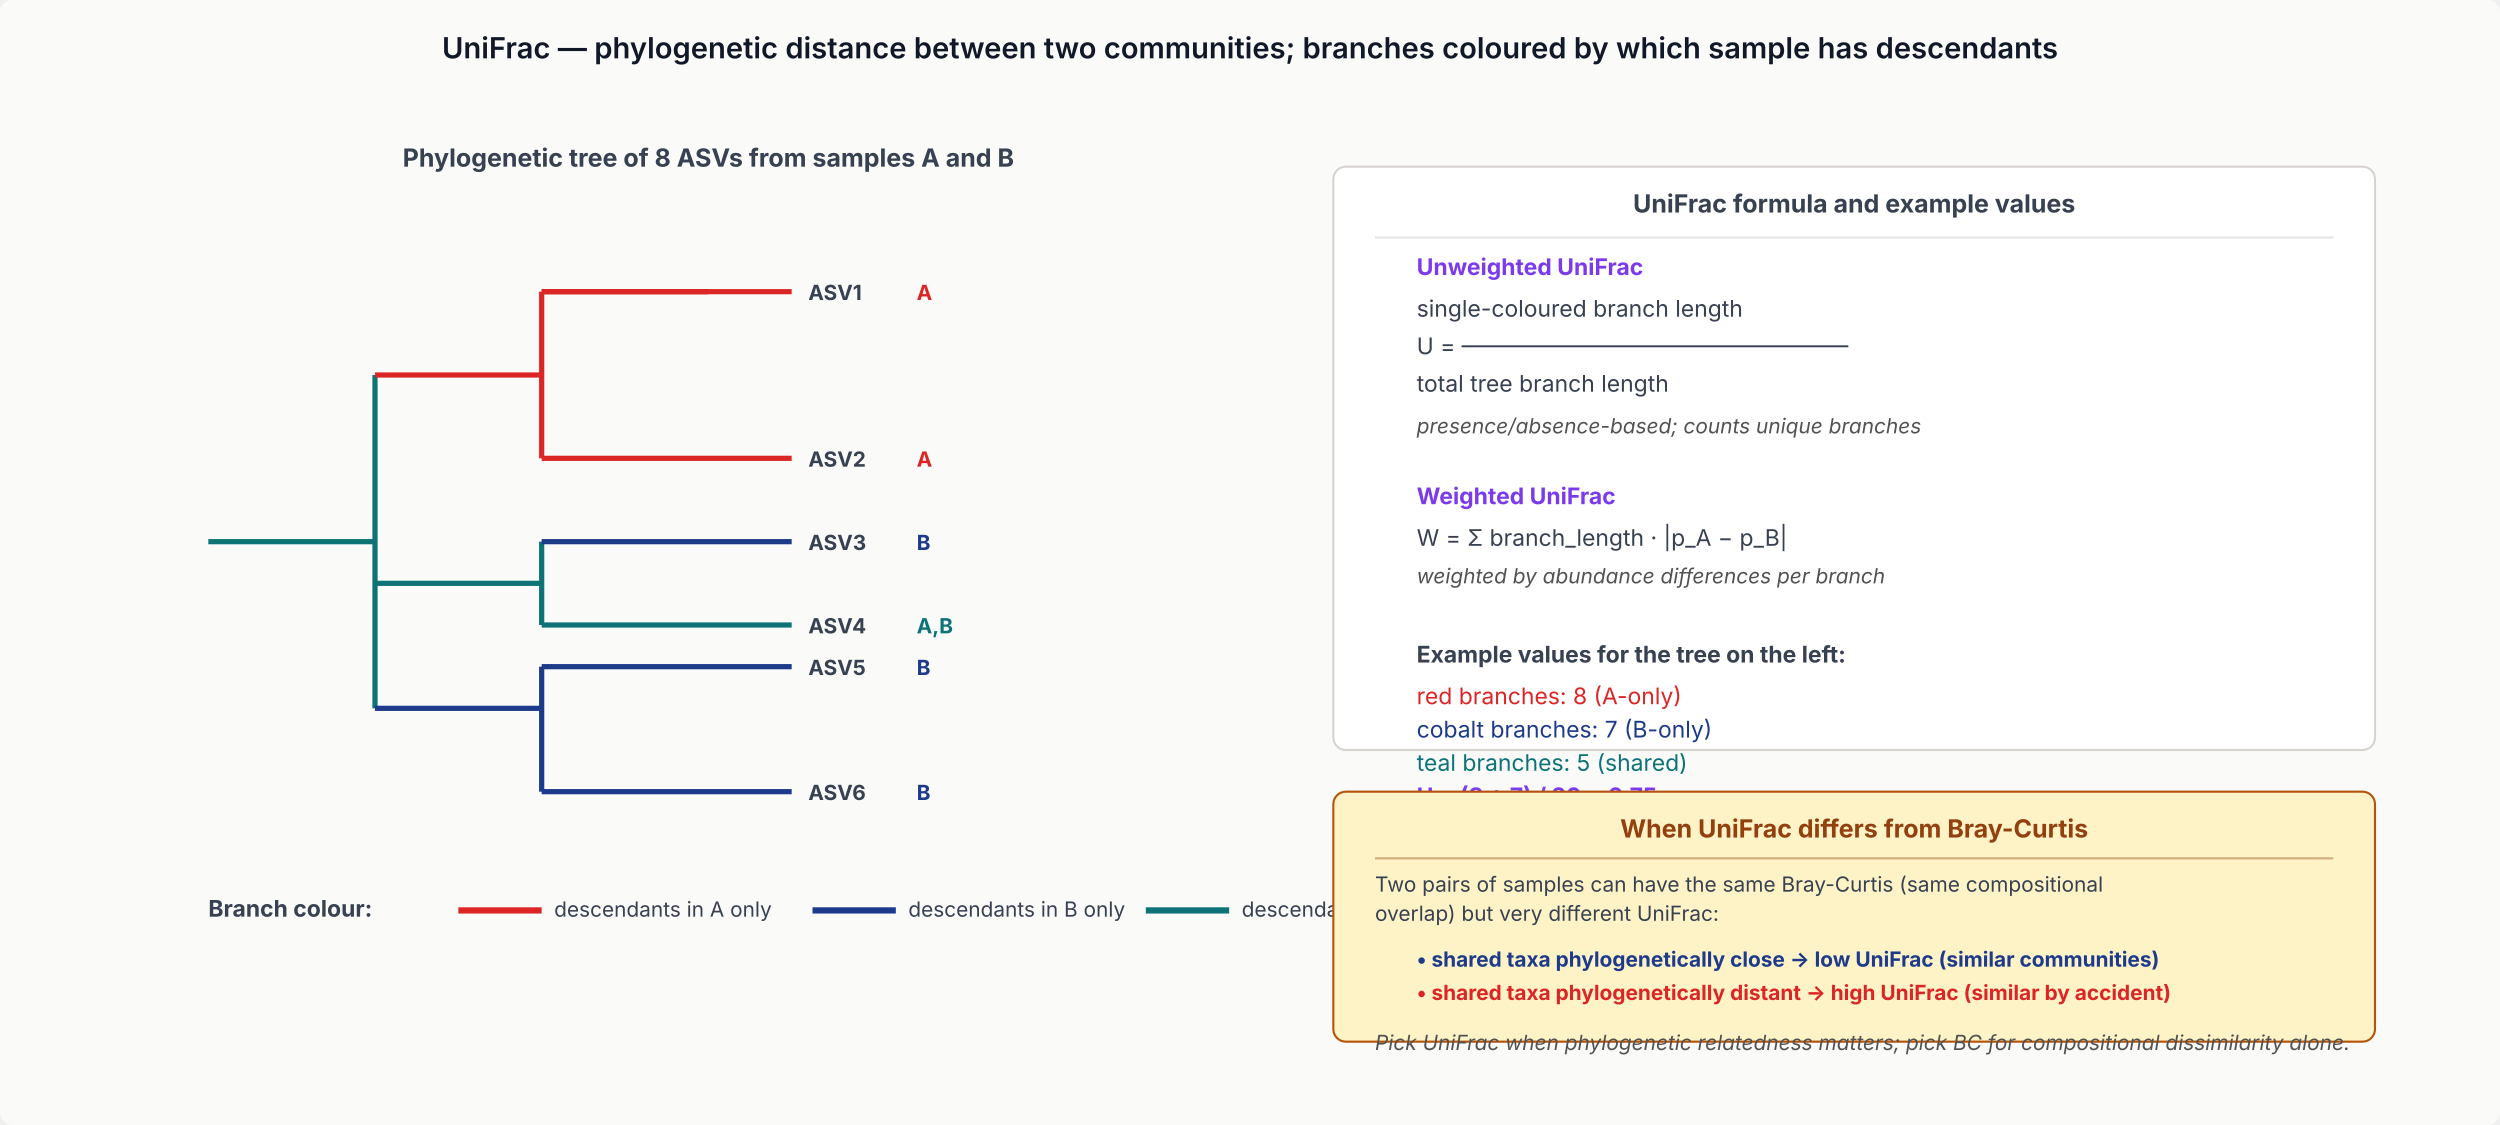
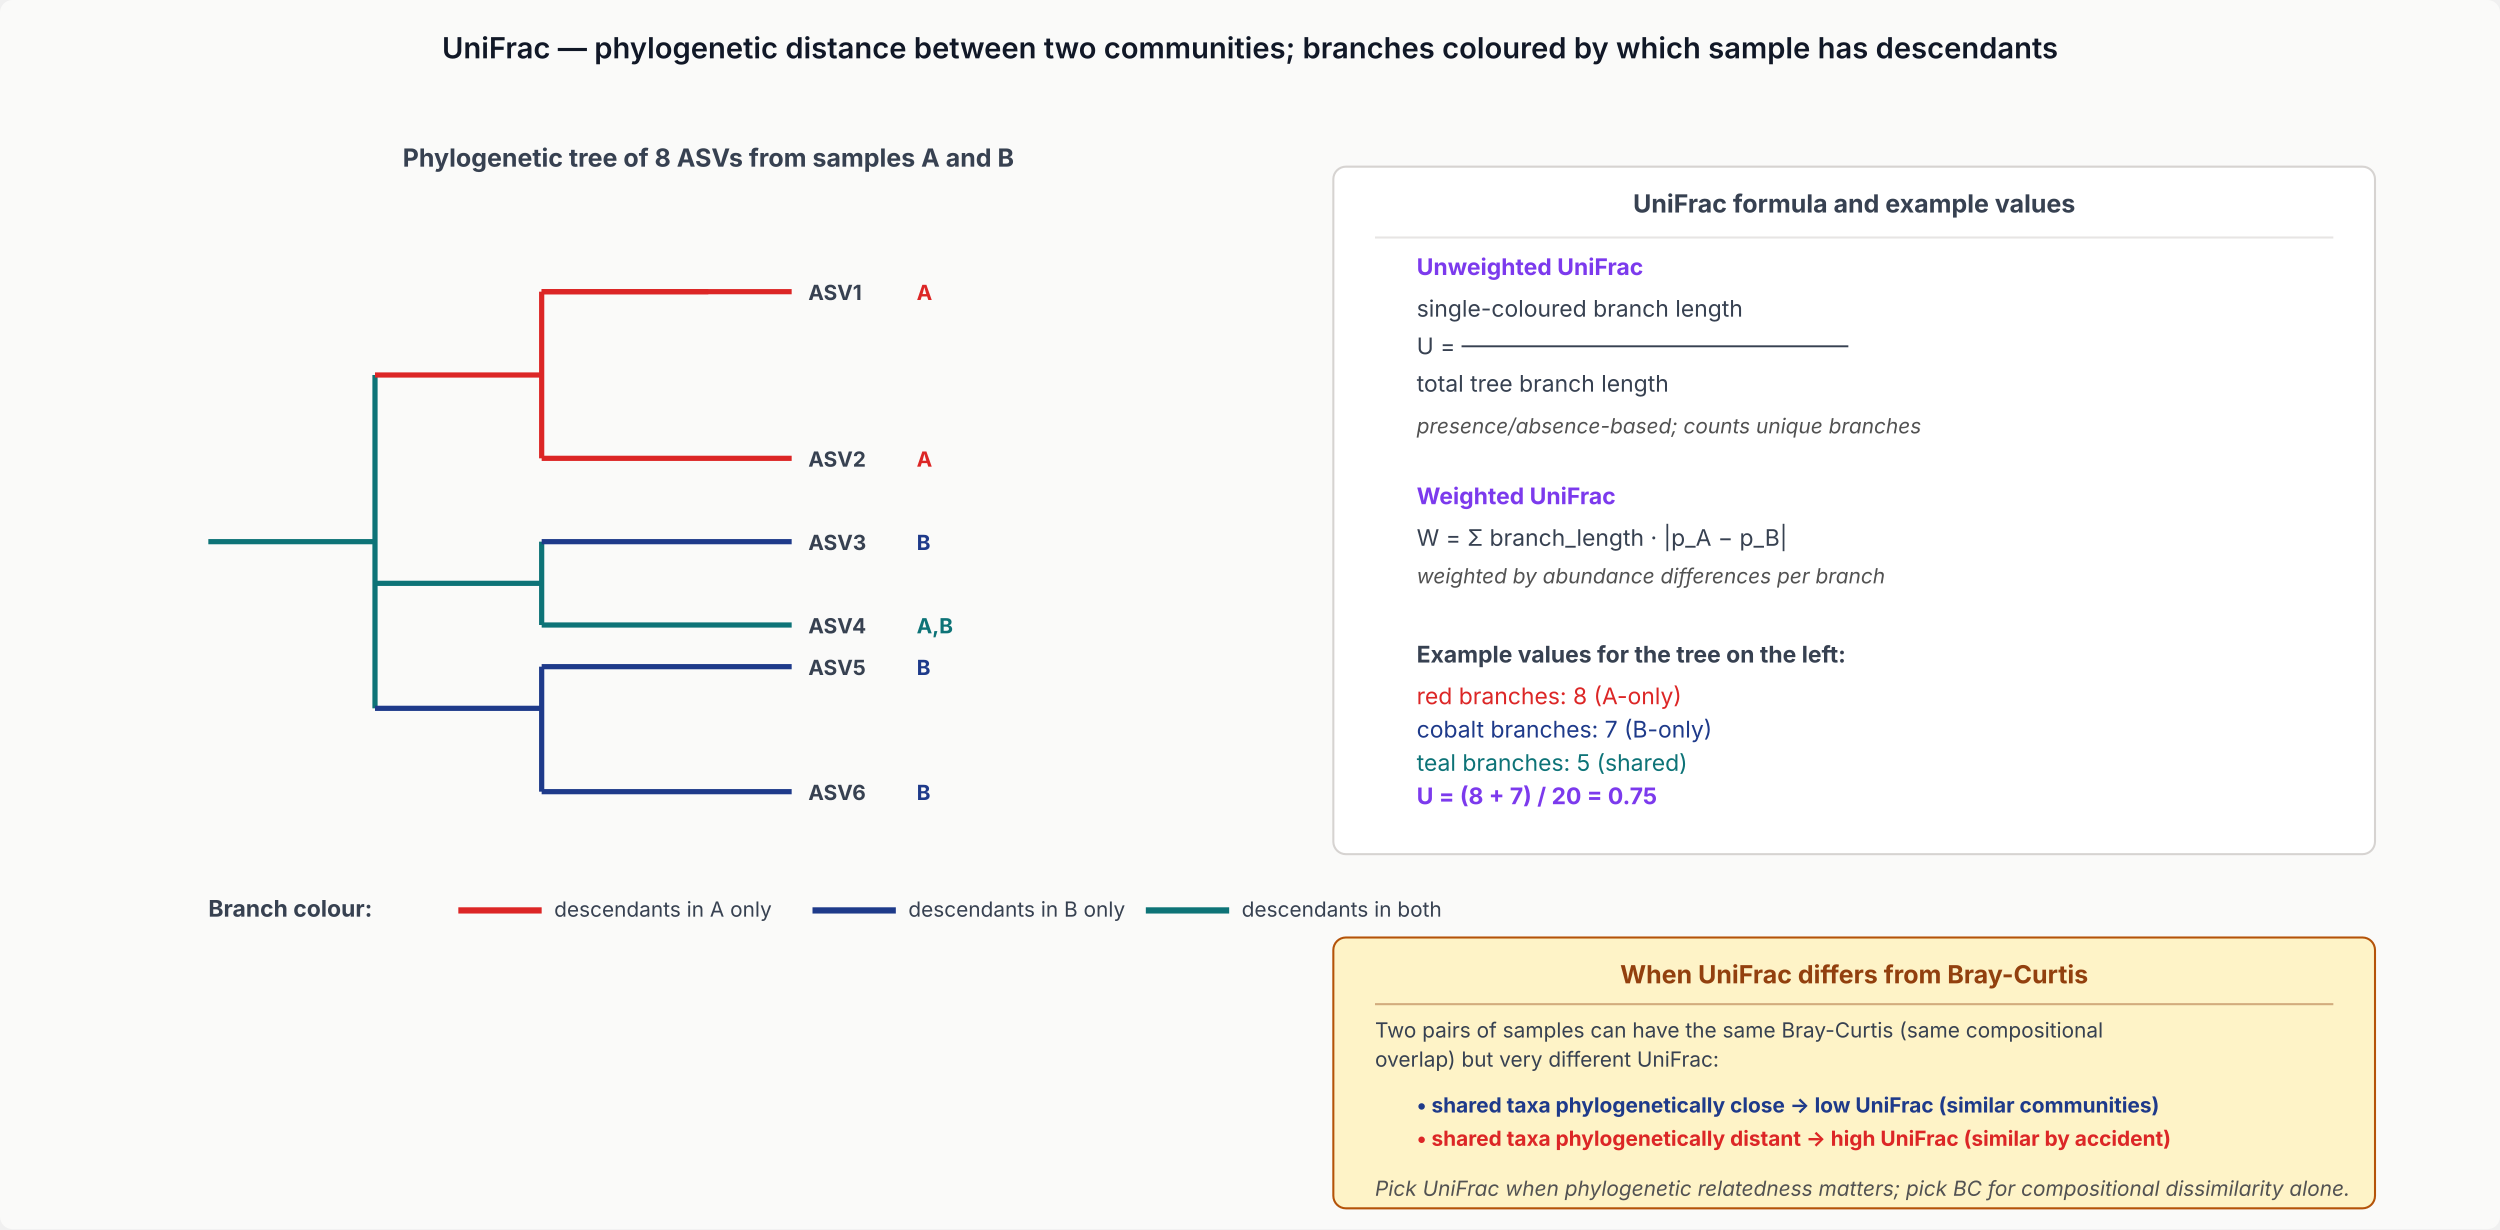
- <svg xmlns="http://www.w3.org/2000/svg" viewBox="0 0 1200 540" width="1200" height="540" font-family="Inter, sans-serif">
+ <svg xmlns="http://www.w3.org/2000/svg" viewBox="0 0 1200 590" width="1200" height="590" font-family="Inter, sans-serif">
  <defs>
    <style>text { font-family: Inter, sans-serif; } .mono { font-family: 'JetBrains Mono', monospace; font-size: 10px; }</style>
  </defs>
-   <rect width="1200" height="540" fill="#fafaf9" rx="6" />
+   <rect width="1200" height="590" fill="#fafaf9" rx="6" />
  <text x="600" y="28" text-anchor="middle" font-size="14" font-weight="600" fill="#111827">UniFrac — phylogenetic distance between two communities; branches coloured by which sample has descendants</text>
  <g transform="translate(60,80)">
    <text x="280" y="0" text-anchor="middle" font-size="12" font-weight="700" fill="#374151">Phylogenetic tree of 8 ASVs from samples A and B</text>
    <g stroke-width="2.5" fill="none">
      <line x1="40" y1="180" x2="120" y2="180" stroke="#0d7377" />
      <line x1="120" y1="100" x2="120" y2="260" stroke="#0d7377" />
      <line x1="120" y1="100" x2="200" y2="100" stroke="#dc2626" />
      <line x1="200" y1="60" x2="200" y2="140" stroke="#dc2626" />
      <line x1="200" y1="60" x2="320" y2="60" stroke="#dc2626" />
      <line x1="200" y1="140" x2="320" y2="140" stroke="#dc2626" />
      <line x1="200" y1="60" x2="280" y2="60" stroke="#dc2626" />
      <line x1="120" y1="200" x2="200" y2="200" stroke="#0d7377" />
      <line x1="200" y1="180" x2="200" y2="220" stroke="#0d7377" />
      <line x1="200" y1="180" x2="320" y2="180" stroke="#1e3a8a" />
      <line x1="200" y1="220" x2="320" y2="220" stroke="#0d7377" />
      <line x1="120" y1="260" x2="200" y2="260" stroke="#1e3a8a" />
      <line x1="200" y1="240" x2="200" y2="300" stroke="#1e3a8a" />
      <line x1="200" y1="240" x2="320" y2="240" stroke="#1e3a8a" />
      <line x1="200" y1="300" x2="320" y2="300" stroke="#1e3a8a" />
    </g>
    <g class="mono" font-size="11" fill="#374151" font-weight="700">
      <text x="328" y="64">ASV1</text>
      <text x="328" y="144">ASV2</text>
      <text x="328" y="184">ASV3</text>
      <text x="328" y="224">ASV4</text>
      <text x="328" y="244">ASV5</text>
      <text x="328" y="304">ASV6</text>
    </g>
    <g font-size="10" font-weight="700" font-family="JetBrains Mono, monospace">
      <text x="380" y="64" fill="#dc2626">A</text>
      <text x="380" y="144" fill="#dc2626">A</text>
      <text x="380" y="184" fill="#1e3a8a">B</text>
      <text x="380" y="224" fill="#0d7377">A,B</text>
      <text x="380" y="244" fill="#1e3a8a">B</text>
      <text x="380" y="304" fill="#1e3a8a">B</text>
    </g>
    <g transform="translate(40,360)">
      <text x="0" y="0" font-size="11" font-weight="700" fill="#374151">Branch colour:</text>
      <line x1="120" y1="-3" x2="160" y2="-3" stroke="#dc2626" stroke-width="3" />
      <text x="166" y="0" font-size="10" fill="#374151">descendants in A only</text>
      <line x1="290" y1="-3" x2="330" y2="-3" stroke="#1e3a8a" stroke-width="3" />
      <text x="336" y="0" font-size="10" fill="#374151">descendants in B only</text>
      <line x1="450" y1="-3" x2="490" y2="-3" stroke="#0d7377" stroke-width="3" />
      <text x="496" y="0" font-size="10" fill="#374151">descendants in both</text>
    </g>
  </g>
  <g transform="translate(640,80)">
-     <rect width="500" height="280" fill="#fff" stroke="#d6d3d1" rx="6" />
+     <rect width="500" height="330" fill="#fff" stroke="#d6d3d1" rx="6" />
    <text x="250" y="22" text-anchor="middle" font-size="12" font-weight="700" fill="#374151">UniFrac formula and example values</text>
    <line x1="20" y1="34" x2="480" y2="34" stroke="#e7e5e4" />
    <g transform="translate(40,52)" font-size="11" fill="#374151">
      <text x="0" y="0" font-weight="700" fill="#7c3aed">Unweighted UniFrac</text>
      <text x="0" y="20" font-family="JetBrains Mono, monospace">       single-coloured branch length</text>
      <text x="0" y="38" font-family="JetBrains Mono, monospace">U = ────────────────────────────</text>
      <text x="0" y="56" font-family="JetBrains Mono, monospace">         total tree branch length</text>
      <text x="0" y="76" font-size="10" font-style="italic" fill="#525252">presence/absence-based; counts unique branches</text>
      <text x="0" y="110" font-weight="700" fill="#7c3aed">Weighted UniFrac</text>
      <text x="0" y="130" font-family="JetBrains Mono, monospace">W = Σ branch_length · |p_A − p_B|</text>
      <text x="0" y="148" font-size="10" font-style="italic" fill="#525252">weighted by abundance differences per branch</text>
      <text x="0" y="186" font-weight="700" fill="#374151">Example values for the tree on the left:</text>
      <text x="0" y="206" font-family="JetBrains Mono, monospace" fill="#dc2626">red branches: 8 (A-only)</text>
      <text x="0" y="222" font-family="JetBrains Mono, monospace" fill="#1e3a8a">cobalt branches: 7 (B-only)</text>
      <text x="0" y="238" font-family="JetBrains Mono, monospace" fill="#0d7377">teal branches: 5 (shared)</text>
      <text x="0" y="254" font-weight="700" font-family="JetBrains Mono, monospace" fill="#7c3aed">U = (8 + 7) / 20 = 0.75</text>
    </g>
  </g>
-   <g transform="translate(640,380)">
-     <rect width="500" height="120" fill="#fef3c7" stroke="#b45309" rx="6" />
+   <g transform="translate(640,450)">
+     <rect width="500" height="130" fill="#fef3c7" stroke="#b45309" rx="6" />
    <text x="250" y="22" text-anchor="middle" font-size="12" font-weight="700" fill="#92400e">When UniFrac differs from Bray-Curtis</text>
    <line x1="20" y1="32" x2="480" y2="32" stroke="#92400e" opacity="0.4" />
    <g transform="translate(20,48)" font-size="10" fill="#374151">
      <text x="0" y="0">Two pairs of samples can have the same Bray-Curtis (same compositional</text>
      <text x="0" y="14">overlap) but very different UniFrac:</text>
      <text x="20" y="36" font-weight="700" fill="#1e3a8a">• shared taxa phylogenetically close → low UniFrac (similar communities)</text>
      <text x="20" y="52" font-weight="700" fill="#dc2626">• shared taxa phylogenetically distant → high UniFrac (similar by accident)</text>
      <text x="0" y="76" font-style="italic" fill="#525252">Pick UniFrac when phylogenetic relatedness matters; pick BC for compositional dissimilarity alone.</text>
    </g>
  </g>
</svg>
